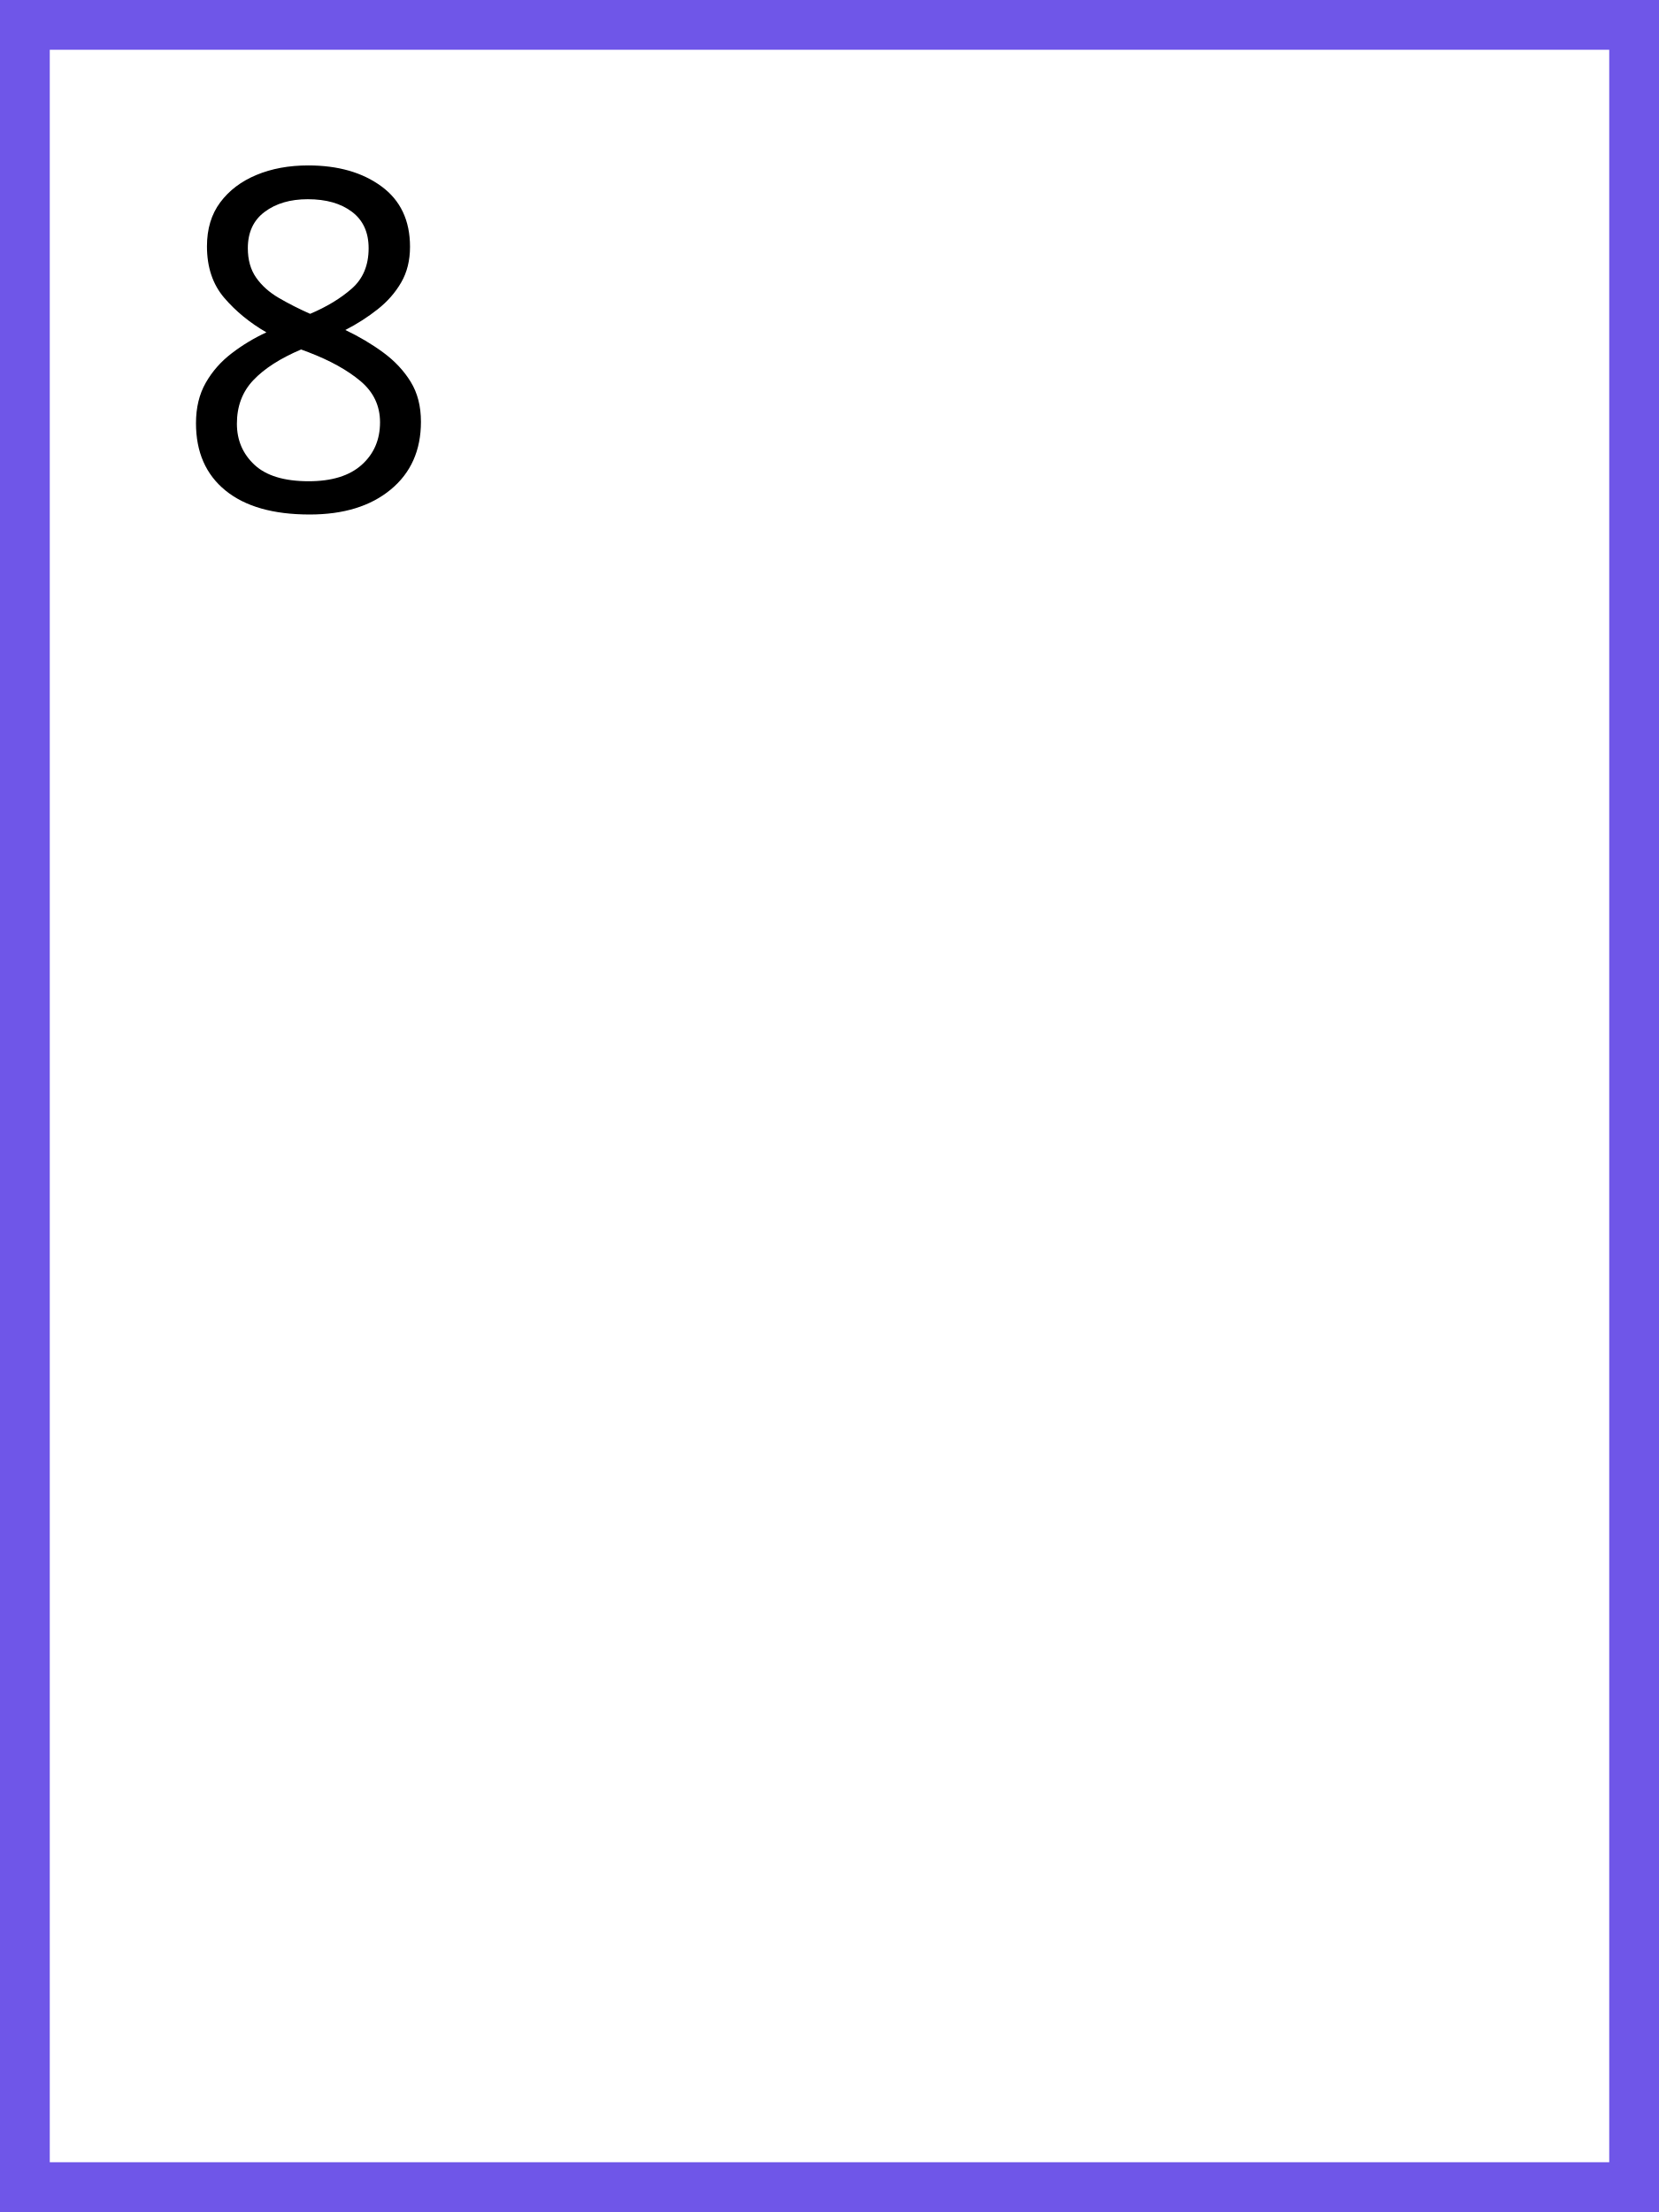
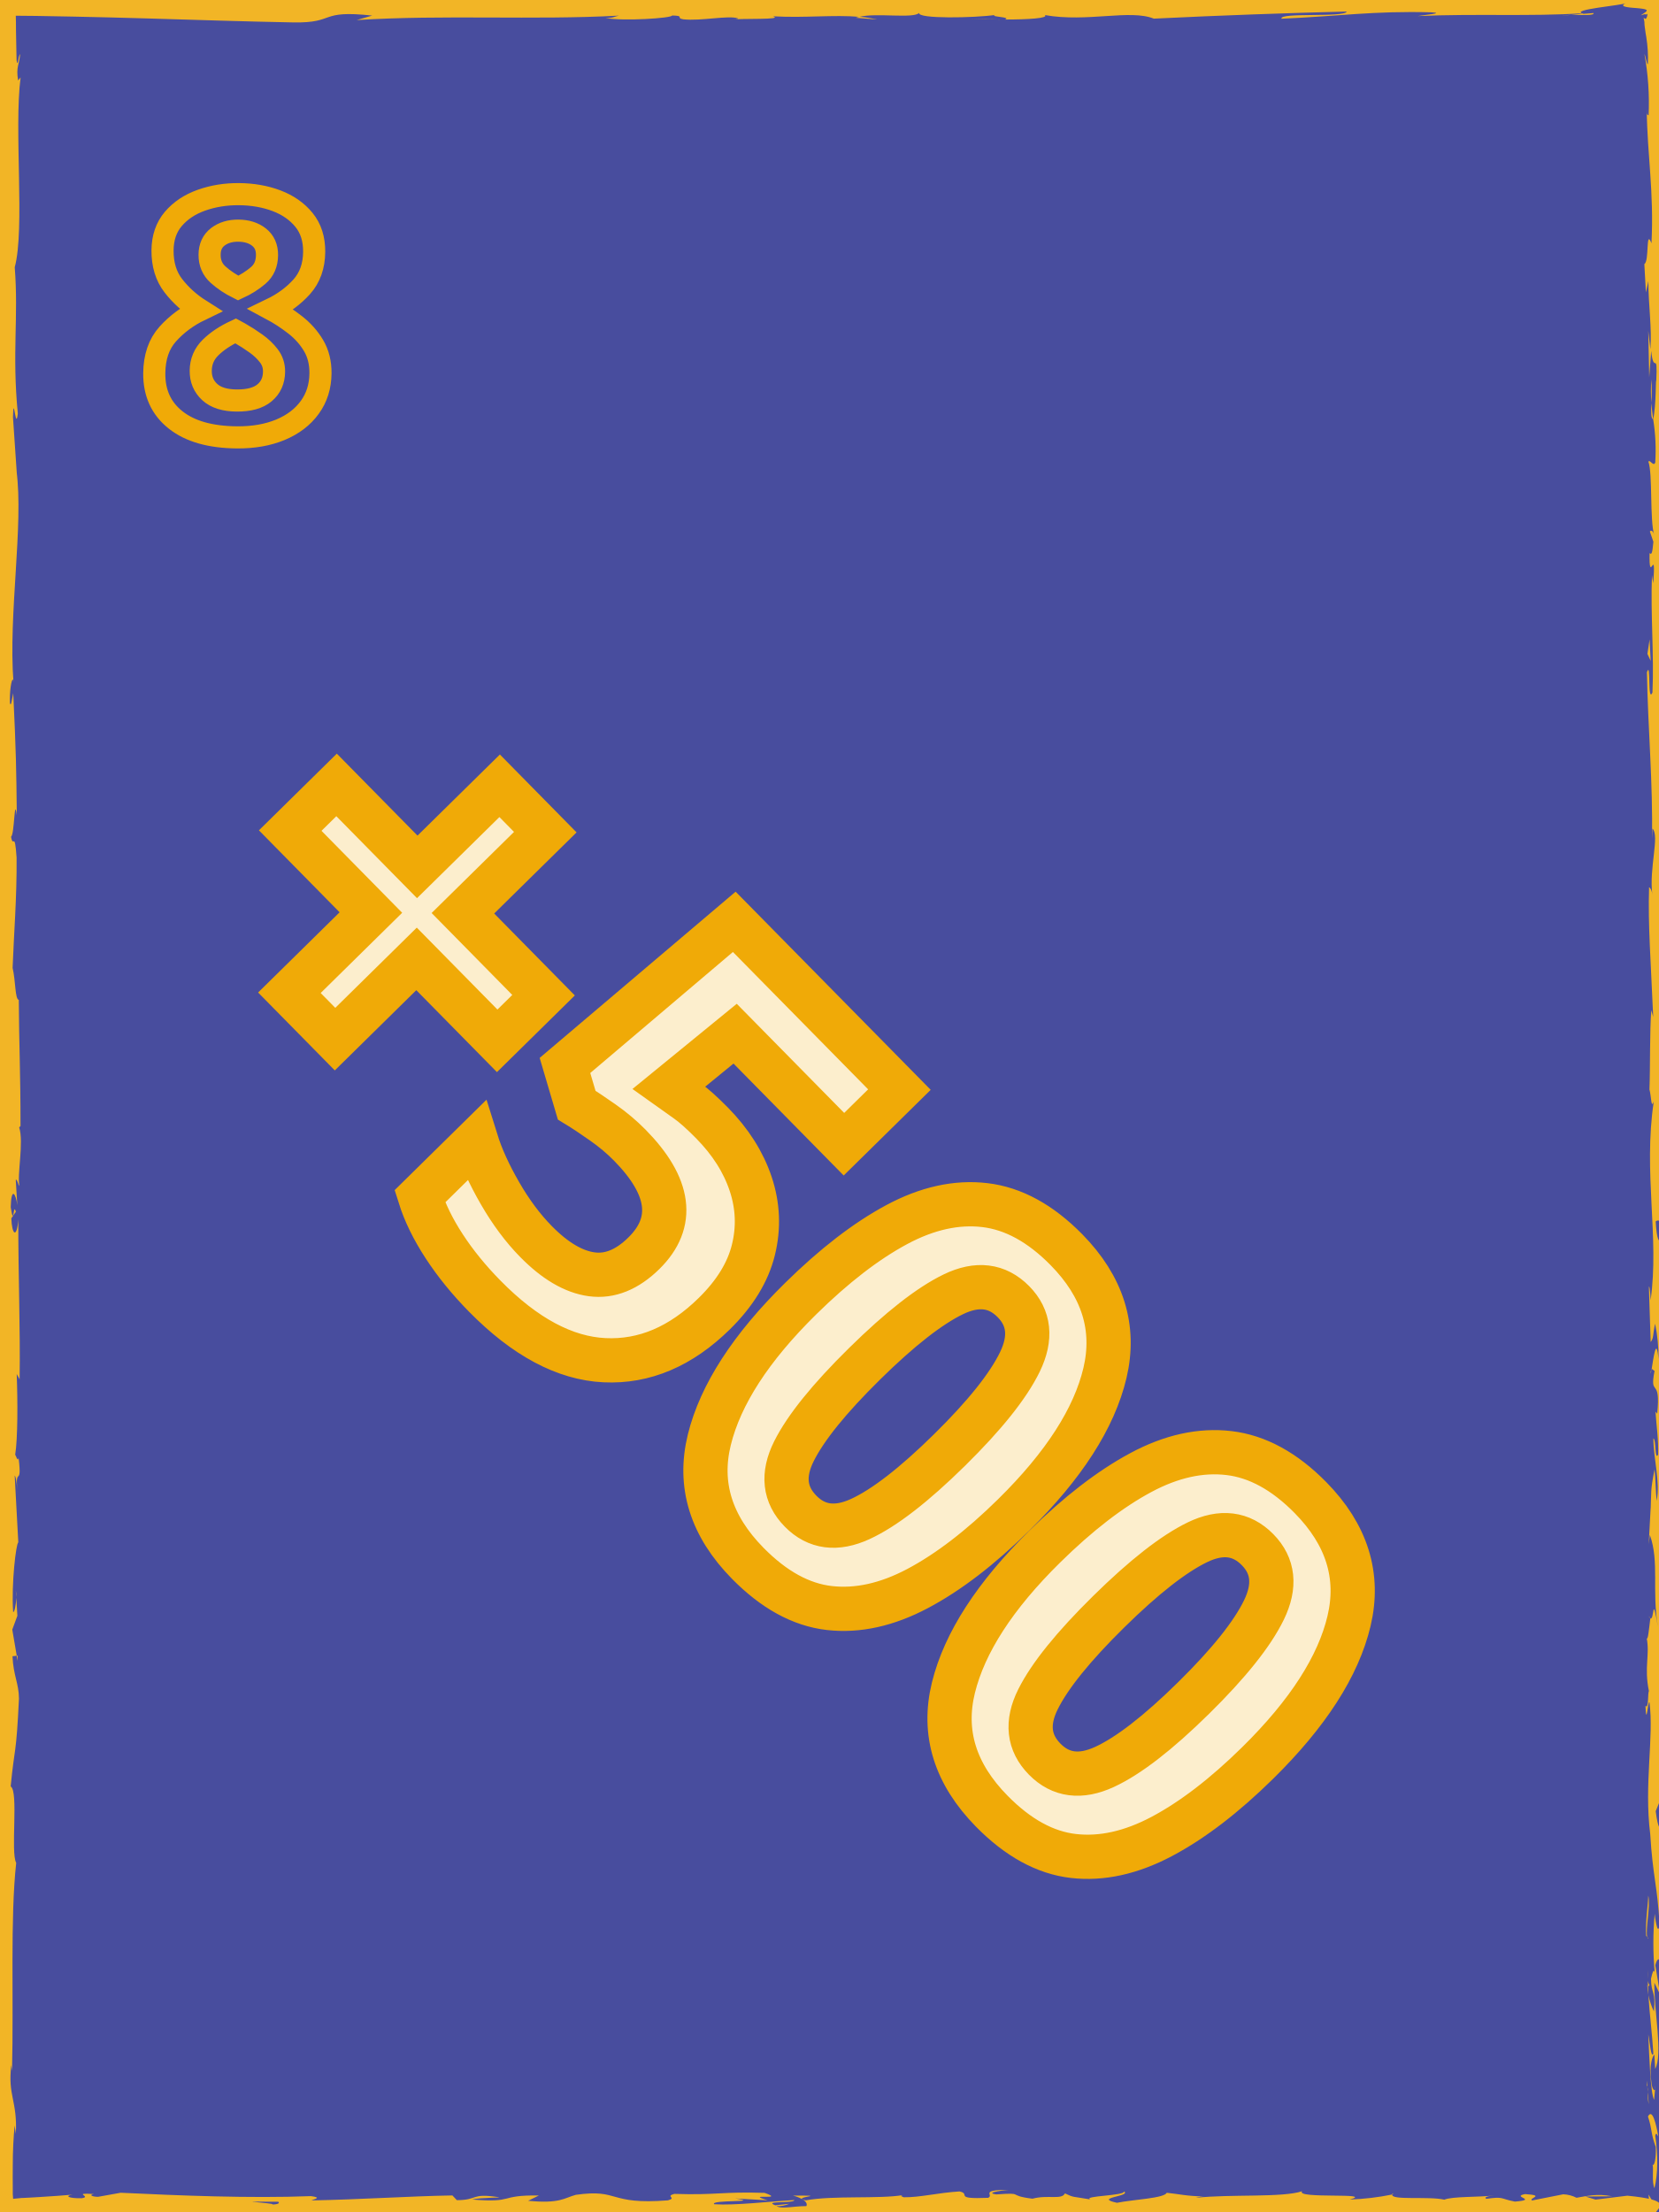
- <svg xmlns="http://www.w3.org/2000/svg" id="Layer_1" data-name="Layer 1" viewBox="0 0 600 800">
+ <svg xmlns="http://www.w3.org/2000/svg" viewBox="0 0 600 800">
  <defs>
-     <style>.cls-1{font-size:172px;font-family:MyriadPro-Regular, Myriad Pro;}.cls-2{fill:#6f56e8;}</style>
+     <style>.cls-1{fill:#484d9e;}.cls-2{fill:#f2b526;}.cls-3{font-size:120px;fill:none;stroke-width:8px;}.cls-3,.cls-4{stroke:#f0aa07;stroke-miterlimit:10;font-family:CenturyGothic-Bold, Century Gothic;font-weight:700;}.cls-4{font-size:220px;fill:#fceecd;stroke-width:16px;}</style>
  </defs>
-   <text class="cls-1" transform="translate(62.46 184.36)">8</text>
-   <path class="cls-2" d="M582,18V782H18V18H582M600,0H0V800H600V0Z" />
+   <g id="BG">
+     <rect class="cls-1" x="9" y="9" width="582" height="782" />
+     <path class="cls-1" d="M582,18V782H18V18H582M600,0H0V800H600V0Z" />
+   </g>
+   <g id="Layer_2" data-name="Layer 2">
+     <path class="cls-2" d="M596.67,800c.43,1.47,1.41.64,1.22-3.42l-1.66-2.88Z" />
+     <path class="cls-2" d="M599.74,772.68c-.8-4.78-2.21-10.29-3.73-7.2,1.59,4.73.92,5.88,2.82,11,.19,4.07-.53,7.09-1.14,6.41.42,1.44-.37,6.31.67,8.5,1.28-5.29,1.33-12,.28-19C599,770.88,599.43,772.33,599.74,772.68Z" />
+     <path class="cls-2" d="M595.75,717.92a27.09,27.09,0,0,0,.43,3.57c-.07-1.13-.13-2.22-.17-3.35A1.69,1.69,0,0,1,595.75,717.92Z" />
+     <path class="cls-2" d="M503.52,793.4c-.07.1,0,.17,0,.25C504,793.51,504.16,793.41,503.52,793.4Z" />
+     <path class="cls-2" d="M595.93,715.76c0-1.12,0-2.26,0-3.41A33.66,33.66,0,0,0,595.93,715.76Z" />
+     <path class="cls-2" d="M286.8,794.08a12.54,12.54,0,0,1,3.29,1.26C289,794.34,299.47,794,286.8,794.08Z" />
+     <path class="cls-2" d="M596.54,717.88a3.48,3.48,0,0,1-.61-2.12c0,.82.05,1.61.08,2.38C596.22,718.34,596.41,718.39,596.54,717.88Z" />
+     <path class="cls-2" d="M362.16,7.06l-11.33-.2C354,7,358.11,7.06,362.16,7.06Z" />
+     <path class="cls-2" d="M5.72,575.2l.17,2.6A10.71,10.71,0,0,0,5.72,575.2Z" />
+     <path class="cls-2" d="M317.2,7.06a42.54,42.54,0,0,0-6.38-1,6.26,6.26,0,0,0-1.31.37Z" />
+     <path class="cls-2" d="M290.11,795.36l0,0Z" />
+     <path class="cls-2" d="M364.74,792c-10.79,0-5.07,1.81-7.36,2.87-12.88.52-6-1.36-10.35-2.31-8,.49-14.21,2.19-20.21,2.11-.45-.3-1.62-.41-.25-.79-8.51,1.47-25.25.07-35.16,1.91a3.63,3.63,0,0,1-1.3-.45c1.61.92,1.86,1.86,1.53,2.53-4.84,0-9,1.17-10.81,0a10.1,10.1,0,0,0,4.61-.83l-5.07.53c-4.57-1.74,6.92-.6,6.92-1.89-9.89.57-21.42,2-29,1.51-1.59-1.7,17.72-.57,7.6-2.08l11.73.65c-9-2.68,7.12.19-1.11-2.68-15.43-.49-17.26.87-32.65.37-3.46.94,1.15,1.4-2.32,2.34-21.87,1.7-17.22-4.27-33.3-2-4.16,1.13-5.78,3.28-17.23,2.15l3.9-1.92c-14.93-.19-8.52,2.76-24.17,1.46,2.78-.75,11.74-.63,9.48-.86-10.13-1.52-7.17,1.09-15,1.09l-1.61-1.7c-15.9.27-33.42,1.49-51,1.8,1-.5,4-1-.13-1.55-22.21.85-47.42-.21-68.85-1.22l-8.18,1.47c-1.91,0-3.54-.66-1.47-1-8.36-.56-.44.93-4.45,1.51-4.75.1-6.28-.85-3.27-1.29-3.43.29-7.53.59-12,.86l-3.43.2-1.75.09-.89.05H8l-.17,0c-.92.12-2,.22-3.08.3l-.13-1.71,0-.91,0-.46,0-.68c0-2.81-.06-5.58,0-8.26,0-5.36.26-10.35.68-14.5l.43,3c.6-12.09-3-13.64-1.64-24.85l.26,2.15c.64-26.24-.7-55.24,1.51-75.27-2.11-3.8.94-26-2-27.65,1.46-15,2-10.7,3-31.8C6.8,608.74,4.82,606,4.52,599l1.54-.17-1.62-9.46,1.84-5-.39-6.54c-.09,2.61-.69,5.54-1.14,5.14-.69-10.21,1.08-24.89,1.87-25.14L5.31,533.65c.62.54.84,4.58,1.23,7.78-1.57-12.89,1.62-2.34.18-14.16-.35,1.59-.91-.85-1.23-1.12.94-5.89.94-19.3.55-29.21l1.06,1.9c.27-17.92-.51-37.77-.49-57.87-.49,7.21-2.33,5.55-2.51-.34l1.63-2.36c-1-3.81-.62,6.16-1.85-1.66.19-7.51,1.85-5.05,2.38-.73l-.56-9.14c.48-.53.74,1.61,1.36,2.17-1-3.75,1.64-15.76-.12-21.17l.48-.51c0-20.1-.54-29.22-.62-45.59-1.41-.32-1.1-6.72-2.24-11.6C5,338,6.12,324.65,6,310.16c-.7-10.19-1.19-3-2-7.56,1.28-.75,1.16-15.23,2.08-7.72-.2-17.4-.25-22.22-1.29-44.22-.53,2.38-.75,5.07-1.19,3.68-.21-4,.54-9.09,1.15-8.51l.13,1c-1.92-24.7,3.74-57,1.07-76.68l.13,1.11-1.39-20.4c.22-9.38,1,5.63,1.75-1.31-2.13-22,.31-34.77-1.11-52.89C9.08,82.69,5,47,7.45,28l-.89,1.09c-.88-4.89.5-5.92.71-9.52-.69.51-.8,5.3-1.28,2.26-.1-3.59-.16-7.2-.21-10.84,0-1.75,0-3.52-.07-5.3l7.41.07L26.35,6c8.84.17,17.73.41,26.63.66,17.8.52,35.64,1.12,53.2,1.45,15.55.24,8.82-4.6,28.42-2.48L129,7.26c31.37-2,64.13.07,94.84-1.61C222,6,222,6.53,219,6.52c6.48,1.2,24,.06,24.09-.92,4.78.11,1.11.88,4,1.38,6.51.71,16.33-1.53,19.79-.34.58.2-1.83.39-3,.49,4.24-.59,19.75.14,15.69-1.24,11.52.66,22-.62,31.23.2,6-1.54,19.73.75,21.63-1.44-.82,2.26,20.2,1.82,27.49.76-2.44.68,6.34.71,3.48,1.65,8.32,0,15.94-.45,14.49-1.61,15.31,2.71,30.79-2.18,39.41,1.29,24.7-1.21,47.56-2,69.78-2.57-.81,2.26-24.56.23-23.61,2.6,21.08-.93,33.24-2.87,54.14-2.32,5.41.3-3.08,1-4.9,1.36,21-.93,40.71.2,59.45-1,0,.21-2.07.44-4,.61,3.69-.08,8.58.33,8.17-.7l-3.6.28c-5.9-1.49,14.66-3.11,15.32-3.89-1.56.73-1.19,1.15.09,1.41a23.35,23.35,0,0,0,2.49.31l1.42.11,1,.1c1.28.14,2.36.31,2.5.67.08.18-.08.41-.47.71s-1,.67-1.69,1.14a13.14,13.14,0,0,0,1.51-.45.61.61,0,0,0,.92-.16,3.24,3.24,0,0,1-.48,1.77c-.22.22-.51,0-.9-.31.07.47.14.89.23,1.27l.06.29,0,.13,0,.36c0,.48.09.92.13,1.32.18,1.61.37,2.63.54,3.62a49.39,49.39,0,0,1,.59,9.79c-.5,0-.69-2.46-1.27-3.7a98.61,98.61,0,0,1,1.52,22.29c-.3-.61-.69.57-.69-2.45C595.78,56.7,598.21,69,597.28,88c-2.16-5.63-.71,6.49-2.58,7.5l.56,10.26.9-4.11c0,9,1.33,16.93.72,24.65l-.77-6.68.35,16.85.71-9.54c1,9.1,2.36-1,1.84,11-.19-2.43,0,9-1.12,13.68v0a69.87,69.87,0,0,1,.75,15.66c-.59,1.73-2.06-1.39-2.46-.26,1.56,4.38.43,21.05,2.1,26.6-.39-1.85-1.37-1.95-1.57-1.34l1.26,3.68c-.4,4.17-.6,4.78-1.38,4.1-.23,12.52,2.37-4,1.35,10.88a27.67,27.67,0,0,1-.49-3c-.53,14.93.81,28.85.18,42.56-1.87,4.05-.46-12-2-7.35.34,19.78,2.25,41,1.81,60.09l.21-3.56c2.65,2.65-1.31,14.25-.06,23.93-.2-2.37-1.48-3.11-1.18-2.47-.43,13.11.65,26.8,1.49,46.66l-.69-2.46c-.6,7.72-.35,20.34-.66,28.69.68,2.47.57,7.24,1.56,4.34-3.88,25.73,2.08,49.08-1.15,71.9,0-2.72-.59-6.5-.6-4.33l.63,19.44c1.16-1.53.7-2.55,1.6-6.63a59.3,59.3,0,0,1,1.22,12.77c-.77-8.75-1.86.07-2.5,3.85.35-.63.74.66,1.1.34-2,10.16,2.33,1.7.94,15.57l-.61-.73c.31,5.19,1.12,10,.94,15.56-1.33,2.33-.62-5.52-1.72-5.88.08,7.86,2.53,15.51,1.2,22.63-.37-3.34-.38-8.14-.75-11.48-1.57,7.75-1.17,8.65-1.42,14.4l0-.56-.71,13.31.42-3.39c3.49,9.83.64,20,2.92,33.28-2.16-12.88-1.25-2.13-2.76-3.12-.42,3.39-.9,8.53-1.32,7.06,1.22,6.27-1,10.46.82,19.3-.49.39,0,6.7-1.27,5.29.38,8.14.85-1.93,1.46-1.24,1.67,12.55-2,29.5.27,47.55.94,15.57,2.58,18.45,3.4,32.9-.78,4.87-1.78-4-1.78-4a118.21,118.21,0,0,0,0,21.2c-.43-1.5-.79.05-1.34,2.31.13,5.95,1.78,4,1.06,11.82a27.19,27.19,0,0,1-2-5.94c.45,7,1.36,13.93,1.8,21.19-.85,1.92-1.29-4.38-1.84-6.94.38,8.16.77,21.13,2.11,23.65l.48-5.23c.07,3-1.15,1.53-1.4-.66-1.05-7,.47-10.08,1-10.48l.31,5.17c2.86-5.31-.46-20.76-.29-31.16l2.08,4.33-1.73-10.67c.54-2.27,1.7-3.82,2,1.32,1-7.46-.74-6.61.41-13,.18-.71.28-.39.36.26l-.62-7.28c.44,1.43,1.47-1.22,1.17,3.26,1.2-13.08-1.56-21.09,0-26l.12,1.1c-.7-18.15-1.52-1.76-3.31-15.37l3.76-9.16L601.06,644c.05-1.87.16-5.57.78-4.89-1.05-7-.67,1.19-1.66-2.85,1.4-9-.65-24.85,1.79-26.88-1.16-3.24-.9,8.61-1.71-1,2.62-2.74-.44-11.12.76-19.35,1.35,2.53.63,10.33,1.84,2.09-2.29-5,.5-16,.06-23-1.82-.32-.76-15.1-1.36-26.75.61.74,1-21.93,1.65-32.77l.31.32c-1.84-2.1-1.49-13.28-1.87-21.42,1.1.32,1.53,1.78,2,6.19v-7.65c-.59-1.8-.9-4.19-1.11-9.16l1.38,1.93c-.08-10.19-1.62-20.52-.7-33.63-1.28-.73-3.57,10.43-4.42-3.43.69-.52,1.87-1,2.16,2.6a32.1,32.1,0,0,1-.28-6.63l1.16,5.54c.51-6-1-3.12-.86-7.9,1,.1.7-3.53,1.48-2.84.1,1.21-.4,4.16,0,6,.18-5.39.77-11.89,1.51-14-.56.47-1.33,0-1.45-3.94-.08-10.19,1.18-3.49,1.69-9.43-.68-2.47,0-9-1.45-9.14a9.15,9.15,0,0,1,1.1-4.68c-.65-5.27-.19-24.63-1.76-18.69L602,380l-.07-.87v0c-1.47-17.28.84-35.89.21-53l.49,0c-.56-10.24-.33-22.78-1.4-30.09,0-3,.91-7.15,1.49-5.85-.37-7.83-.92-8.71-.11-20,.86,7.87.77-2.71.63,8.06.43-10.16,1.22-12.46-.13-23.38,1.27,3.72,1.59-7.65,1.22-12.49l-.91,7.13c-.18-5.44-.07-10.19,0-15l1.66,2.61c2-20.81-3.44-37.52-.06-53.36-1.16-5.5-.81,11.3-2.18,6.38.23-9.57,2.62-19.54,2.62-22.54.92-13.11-2.43-12.23-1.8-25.95-.59,1.76-2.18,3.41-2.73-6.84.21-9.58,2.48-11.77,3-5.72.05,2.29-.14,3.4-.34,3.3.22,3.1.47,7.16,1.11,3.37l-.59-1.25c.61-4.75.54-17.92,1.52-14.83-.57-7.23-1-3.09-1.28,2.27.85-12.28,0-19.19.6-31.83-.33,2-1,3.86-1,1.86.74-18.55-1.13-8.17-1.39-20.73.91-7.14,2.16,2.55,1.41-10.09.61-7.73,1.57-1.64,2,1.43-1.14-11.52.76-21.53,1-28.11l.47,6.07c-.28-3.63-.27-6.61-.27-9.63L606,34.31c.21-3.56.22-6.58.71-6.51-.78-3.68-2,2.81-3-4.48a80.84,80.84,0,0,0,.1-9.22,41.89,41.89,0,0,1,.11-4.35,9.58,9.58,0,0,1,.25-1.57,5.41,5.41,0,0,1,.47-1.47c0,1.13-.05,2.1-.07,3,0,.7,0,1.29,0,1.79a12.12,12.12,0,0,0,.11,2c.12.75.35.47.59.12.5-.7,1.09-1.69,1.22,4.64a69,69,0,0,1,0-9c.18-.54.33.5.42,1.48.09-.93.16-1.76.22-2.52s0-1.32.07-1.93,0-1.24,0-1.81c.05-2.3,0-4.08,0-5.48a23.58,23.58,0,0,0-.73-5.39c-1.78.31-3.62.64-6.43.9-1.4.13-3,.23-5,.31l-3.2.09c-.74,0-1.55,0-2.45,0,1.89-.88-3.43-1.68-5.85-1.49,6,0,2.86,1.48-2.62,2.16-9.5-.69-10.33.51-15.31.43l5.68.33c-1.92.89-6.67.77-13.3,1.05-.56-.69,6-.48,3.66-.78C554.2-1.85,544.94-5,534.68-4c-4.75-.6-.46-1.66-4.63-2.07-11.49,1.15-12.45-1.22-24.53-.27,3.48,1.2,4.09.91-4.42,2.07L521-5.09,508.22-3.36c6,0,12.65-.75,16.24-.54-6.07,1-5.45.67-2.58,1.66-8.2-1.79-16.26,1.05-25.74-.16l.29-3c-14.26-1.31-25.33,1.52-43.83.78l5.94.51c-2.48,1.17-11.42.16-17.42.64.56-1-3.19-1.35-5.74-2,.31.73-13.55-.07-15.23,1.9l-8.26-1.3C396.94-5.32,394.83-2,380.46-2.31c4.33-1.07-2.2-1.77,7.43-2.54-4.8,0-9.11-.19-9.19.49C375.9-5,365.4-3,361-4c-2,.43-2.68,1.46-8.07,1.38-.58-.2,0-.49,0-.49,0,.49-8.43.67-3.72,1.76-14.77-3.08-41.3.22-54.16-2.42-10.47.33-23.08.65-32.58.72.61-.3,0-.49,1.83-.39-13.11-.92-8.06,2.83-23,1.81-7.62-1.6,7.92-.86,3.17-1.47-2.07-3.25-18,.44-28-1.45l2.43-.19c-7.67-1.11-18.72,1.23-31.26,1,0,0,.61-.29.08-.49C179.13-2.54,162.9-2,150.84-1.53c3.76-1.27,5.48-.67,3.19-2-5.4.18,1.59,2.07-9.2,2.43-3.51-.69-11.3-1.3-12.33-2.68l10.18-.08c-5.22-1.78-13.18.07-18.54-.24l.69-.78c-15.6.25-15.82,2.21-32.59,2.07L94-2.18c-9.16,2-7.68-1.09-16.82.36l-2.77-2c-6,.48-21.17,1.91-32,2.28C48.52-3,61.2-3.73,69.05-4.6c-6,0-20.36.15-23.49,1.12C48-3.67,51-4.15,53.41-3.85c-7.35,1.55-17,2.31-29,2.28.69-1.25-2.4-1.79-7.17-2-2.38-.13-5.19-.19-8.16-.23L-4-4c0,2.37-.1,4.7-.15,6.93,0,1.13-.08,2.24-.12,3.32l-.07,1.6,0,.6,0,.5a28.86,28.86,0,0,1-1.09,6.4c1.42,21.12-.6,41.9-.37,66.51,3-8.72.08,7.19,3.14,5.68.19,5.73.14,7.92,0,8.43l-1.83,17.37c-.89,4.12-.67-5.45-1.36-4.92C-6.22,121-7.28,113.68-8.09,122c1.09-1.71,1.57,4.36,1.15,11.52l1.41-10.08c1.63,17.54-2.57,15.16-1,32.84l-1-5.59c.57,9.07,0,33.47,2.44,42.36-.35,1.61-1.19,3.72-1.41-.27-.37,21.68,2.61,48.27,1.1,65.12l-.75-1.65c.22,4.05,1.41,7,.66,12.11-.31-.26-.75-1.63-.79.24.25,2.14,1.31,10.75.87,16.11l-.84-4.58c-1,21.14,2.05,32.45,2.56,50.19-2.2-.05-2.92,16.59-3.27,24.9l-.31-.29c-.28,24.62,1.82,41.83,2.68,64.63-2.39,14.16-1,48-2.34,70.71.4-3.48,1.72.56,1.94,4.61-.45,5.34,1.53,14.76-.49,13.91l0-1.9c-2,4-1.46,15-1.51,23.56l2.64,1.41c-3.84,22.41,1.41,58.72-2,70.95.66,5.41.65,12.11,1.31,17.47L-6.36,620c-.36,15-.54,22.46-.2,41l-1-3.78c-.09,10.45,4.09,13.19,4.17,22.83l-2.11,2.9c0,18.22-1.83,36.67.09,54.68-.31-.3-.92-.83-1-3.78,0,8.58-1.43,33.18,1.47,30.07-.94.1-1,4.8-.69,10.71.14,2.95.38,6.2.62,9.33.13,1.57.26,3.1.38,4.55l.18,2.11c.05.72.11,1.17.16,2.27l-.35-.58a2,2,0,0,0-.34-.51l-.7-.77.16.77a3,3,0,0,1,.08.51l.08.59.3,2.15c.18,1.26.35,2.39.51,3.45.3,2,.55,3.63.75,5.37,2-.2,4.13-.36,6.69-.5l8.3-.38c2.75.18,2.41,1.12-1.24.76,9.16.73,7.14-1.32,18.25-.58L24,804c9.43.11,8.68-.37,13.87-1.4,5.92-.56,17.88.35,19.27,1.61,1.27-.77,6.43-1.8,12-1.44.74.48-1.28.78-2.3.92,15.77.95,23.44-1.62,34.28-.25.23.46.93.69,1.83.83-12.52,0-22.6-.11-21.66-.21,0,1.28,10.11,1.51,2.07,3.28,8.12-1,22-3.07,31.86-2.47a6,6,0,0,1,1.3.45l-1,.14a36.86,36.86,0,0,0,6.23-.2c3.15.21,5.15.36,8.17.38,1.16,1.06,11.59.57,16.64.63-.42-1.41,6.18-1.18,0-2.34.8.1-1,.16-4.31.22-.76,0-1.65.07-2.15.15l.35-.13-12.54.1a40.26,40.26,0,0,1,13.72-.54c2.59-.9,5.44-1.83,7-2.26,6.91,2,20.21,3,22.06,4.22,15.4-.78,36.28-.52,46-3.16,4.38-.34,5,.76,6.67,1.18-2.53.26-5.54.22-6.9.6,8.75-.68,25.93-.26,28-2.11,11,.83-6.2,1.7,9,1.4l-2,.56c29.82,3,48.48-4.71,81.55-.92-2.29-.23-3.44-.34-3.9-.65,37.69,1.67,77.68-1.57,114.88,1.08,10.57.53,11.72-.64,18.17-1.54l2.29,1.51,11-1.74c15.64-1.28,27.09,3.7,46.9,1.29l-2.56-1c7.12.2,22.54-.6,21.35.57a9,9,0,0,1,5.11-.52l.22.79,17.48-1.36c13.54.57-2.12,3.14,17.64,3.29,7.35-.3,20.93-2.3,18.17-2.83-3,0-7.58-.49-7.8-1.28l6.72-.41c1.22-2.33,6.39-4.71-10.11-6.34l-11.5,1.42-3.7-1.12,9.68-.08c-5.49-1.06-9-.12-12.87.53a11.51,11.51,0,0,0-4.82-1.25l-11.28,2.23c-1.37-.91,5.06-1.81-2.51-2.31-5.29,1,5.07,2-3.69,2.72-5.5-1.06-3.89-1.92-10.35-1-.9-.6.46-1,3-1.24-5.74.71-15.2.3-18.17,1.54-5.73-1.31-19.4.34-18.83-1.87a92.56,92.56,0,0,1-15.4,1.82c9.64-2.63-19.76-.15-17.21-3-7.14,2.37-25.78,1-38.42,2.37a9.66,9.66,0,0,1,3.21-.45c-7.11-.2-9.18-.91-13.75-1.36-.91,2-12,2.41-18,3.62-8.72-1.89,5.3-2.3,2.56-4.12.44,1.59-15.15,1.59-12.18,2.91-6.67-1.17-5.75-.57-9.19-2.19-1.17,2.45-6.21.41-11.74,1.92-9.65-1.21-2.48-2.3-13.08-1.55C355.31,792.89,364.74,792,364.74,792Zm-252.15,4.23v0l5.21-.08Zm-21.19,0c2.58.05,5.79.06,9.19.05.74.49-.06,1-2.19,1C99.56,797,94.56,796.69,91.4,796.28ZM136.22,806c-3.35.2-4.48-.08-4.94-.37,1.59,0,3.44-.07,5.87-.17.1-.05.3-.11.4-.17A3.42,3.42,0,0,1,136.22,806Z" />
+     <polygon class="cls-2" points="6.41 598.8 6.06 598.83 6.37 600.68 6.41 598.8" />
+     <path class="cls-2" d="M597.27,495.31a4.25,4.25,0,0,0-.36,1.53A6.15,6.15,0,0,0,597.27,495.31Z" />
+     <path class="cls-2" d="M597,545.72l-.5,7.13C596.74,549.77,596.87,547.52,597,545.72Z" />
+     <path class="cls-2" d="M596.25,584.48a1.85,1.85,0,0,0,.61.76v-.07Z" />
+     <path class="cls-2" d="M568.2,5.4c-.53,0-1,0-1.5.06C563.19,5.73,565.58,5.63,568.2,5.4Z" />
+     <path class="cls-2" d="M597.89,151.6c-.26-1.95-.51-3.87-.67-5.9C597.11,149,597.09,151.5,597.89,151.6Z" />
+     <path class="cls-2" d="M363.4,7.09s0,0,0,0h-1.26Z" />
+     <path class="cls-2" d="M597.25,137.17a51.76,51.76,0,0,0,0,8.53A78.28,78.28,0,0,0,597.25,137.17Z" />
+     <path class="cls-2" d="M595.62,752.48l-.06,1.87c.09,0,.17.08.22.22Z" />
+     <path class="cls-2" d="M595.78,754.57l.17,2.07A6.42,6.42,0,0,0,595.78,754.57Z" />
+     <path class="cls-2" d="M596.3,761l-.35-4.37A14.54,14.54,0,0,0,596.3,761Z" />
+     <path class="cls-2" d="M596.27,701.17l-.51-.59A.78.78,0,0,0,596.27,701.17Z" />
+     <path class="cls-2" d="M596.12,685.58c-.12,3.71-1.09,9.33-.77,14.52l.41.48C595,698.14,597,689.11,596.12,685.58Z" />
+     <polygon class="cls-2" points="596.6 231.22 595.81 236.49 596.98 239 596.6 231.22" />
+   </g>
+   <g id="Text">
+     <text class="cls-3" transform="translate(51.42 156.71) rotate(0.45)">8</text>
+     <text class="cls-4" transform="translate(51.45 339.8) rotate(45.45)">+500</text>
+   </g>
</svg>
